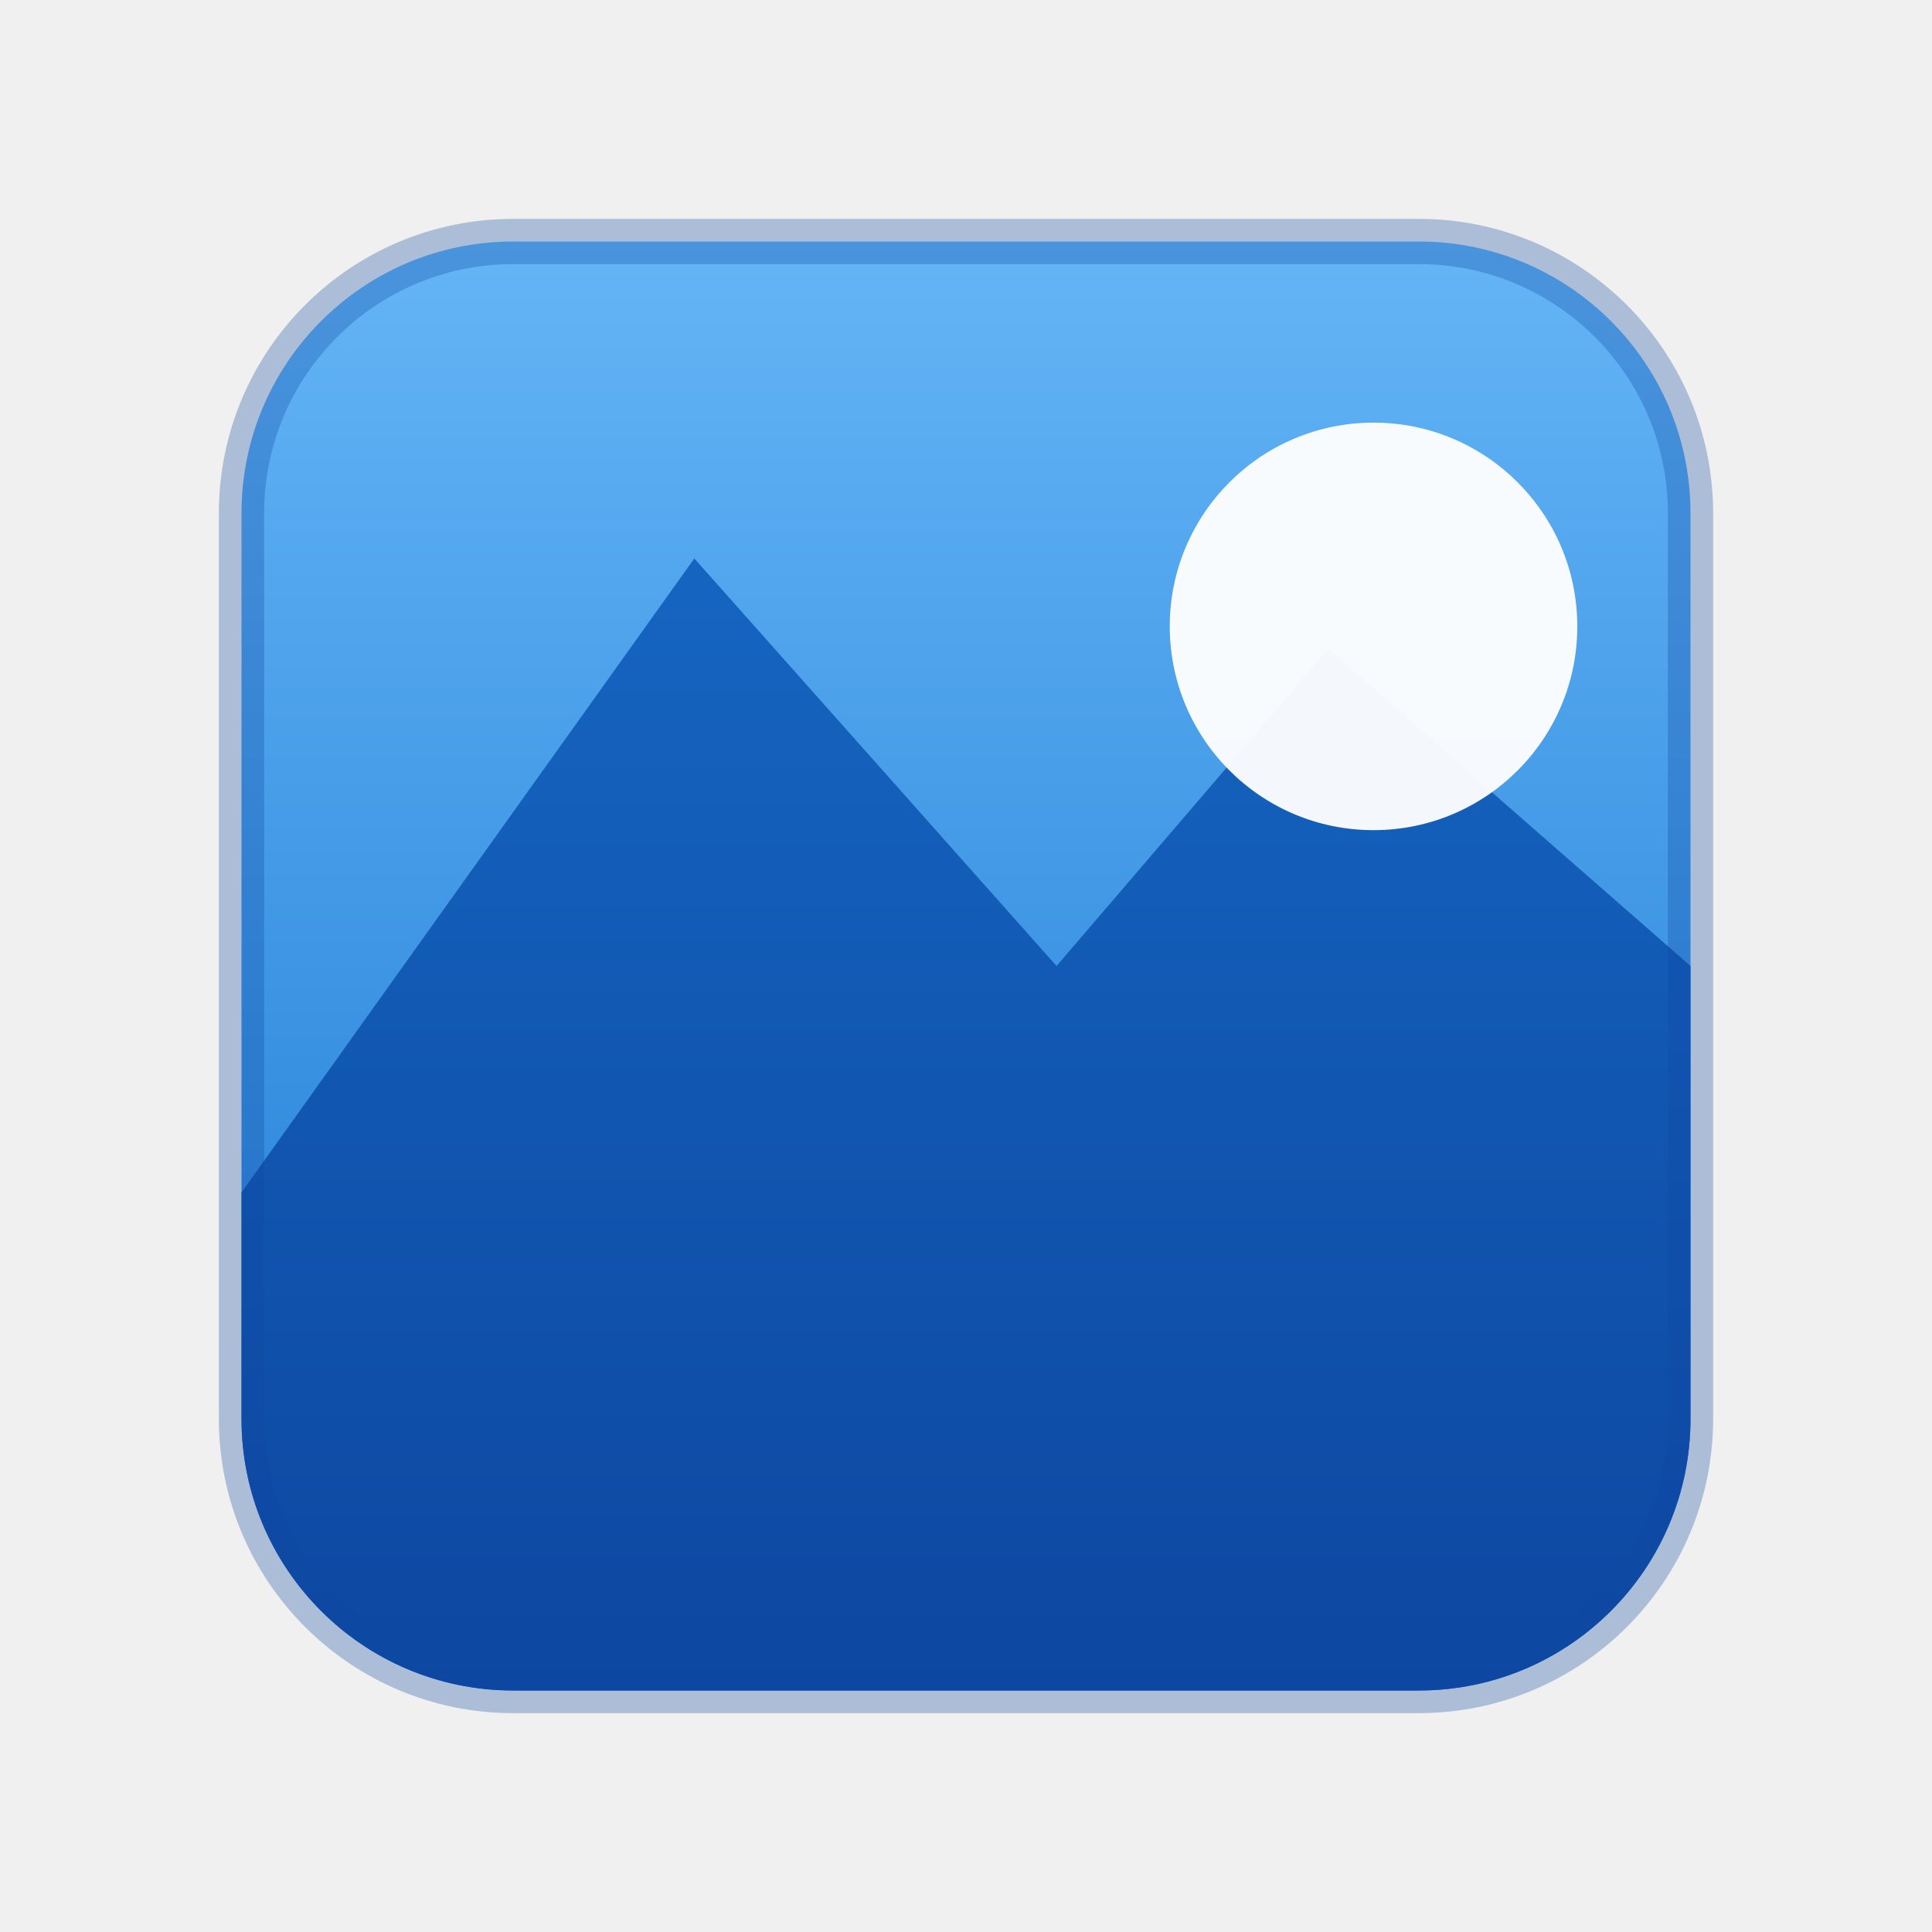
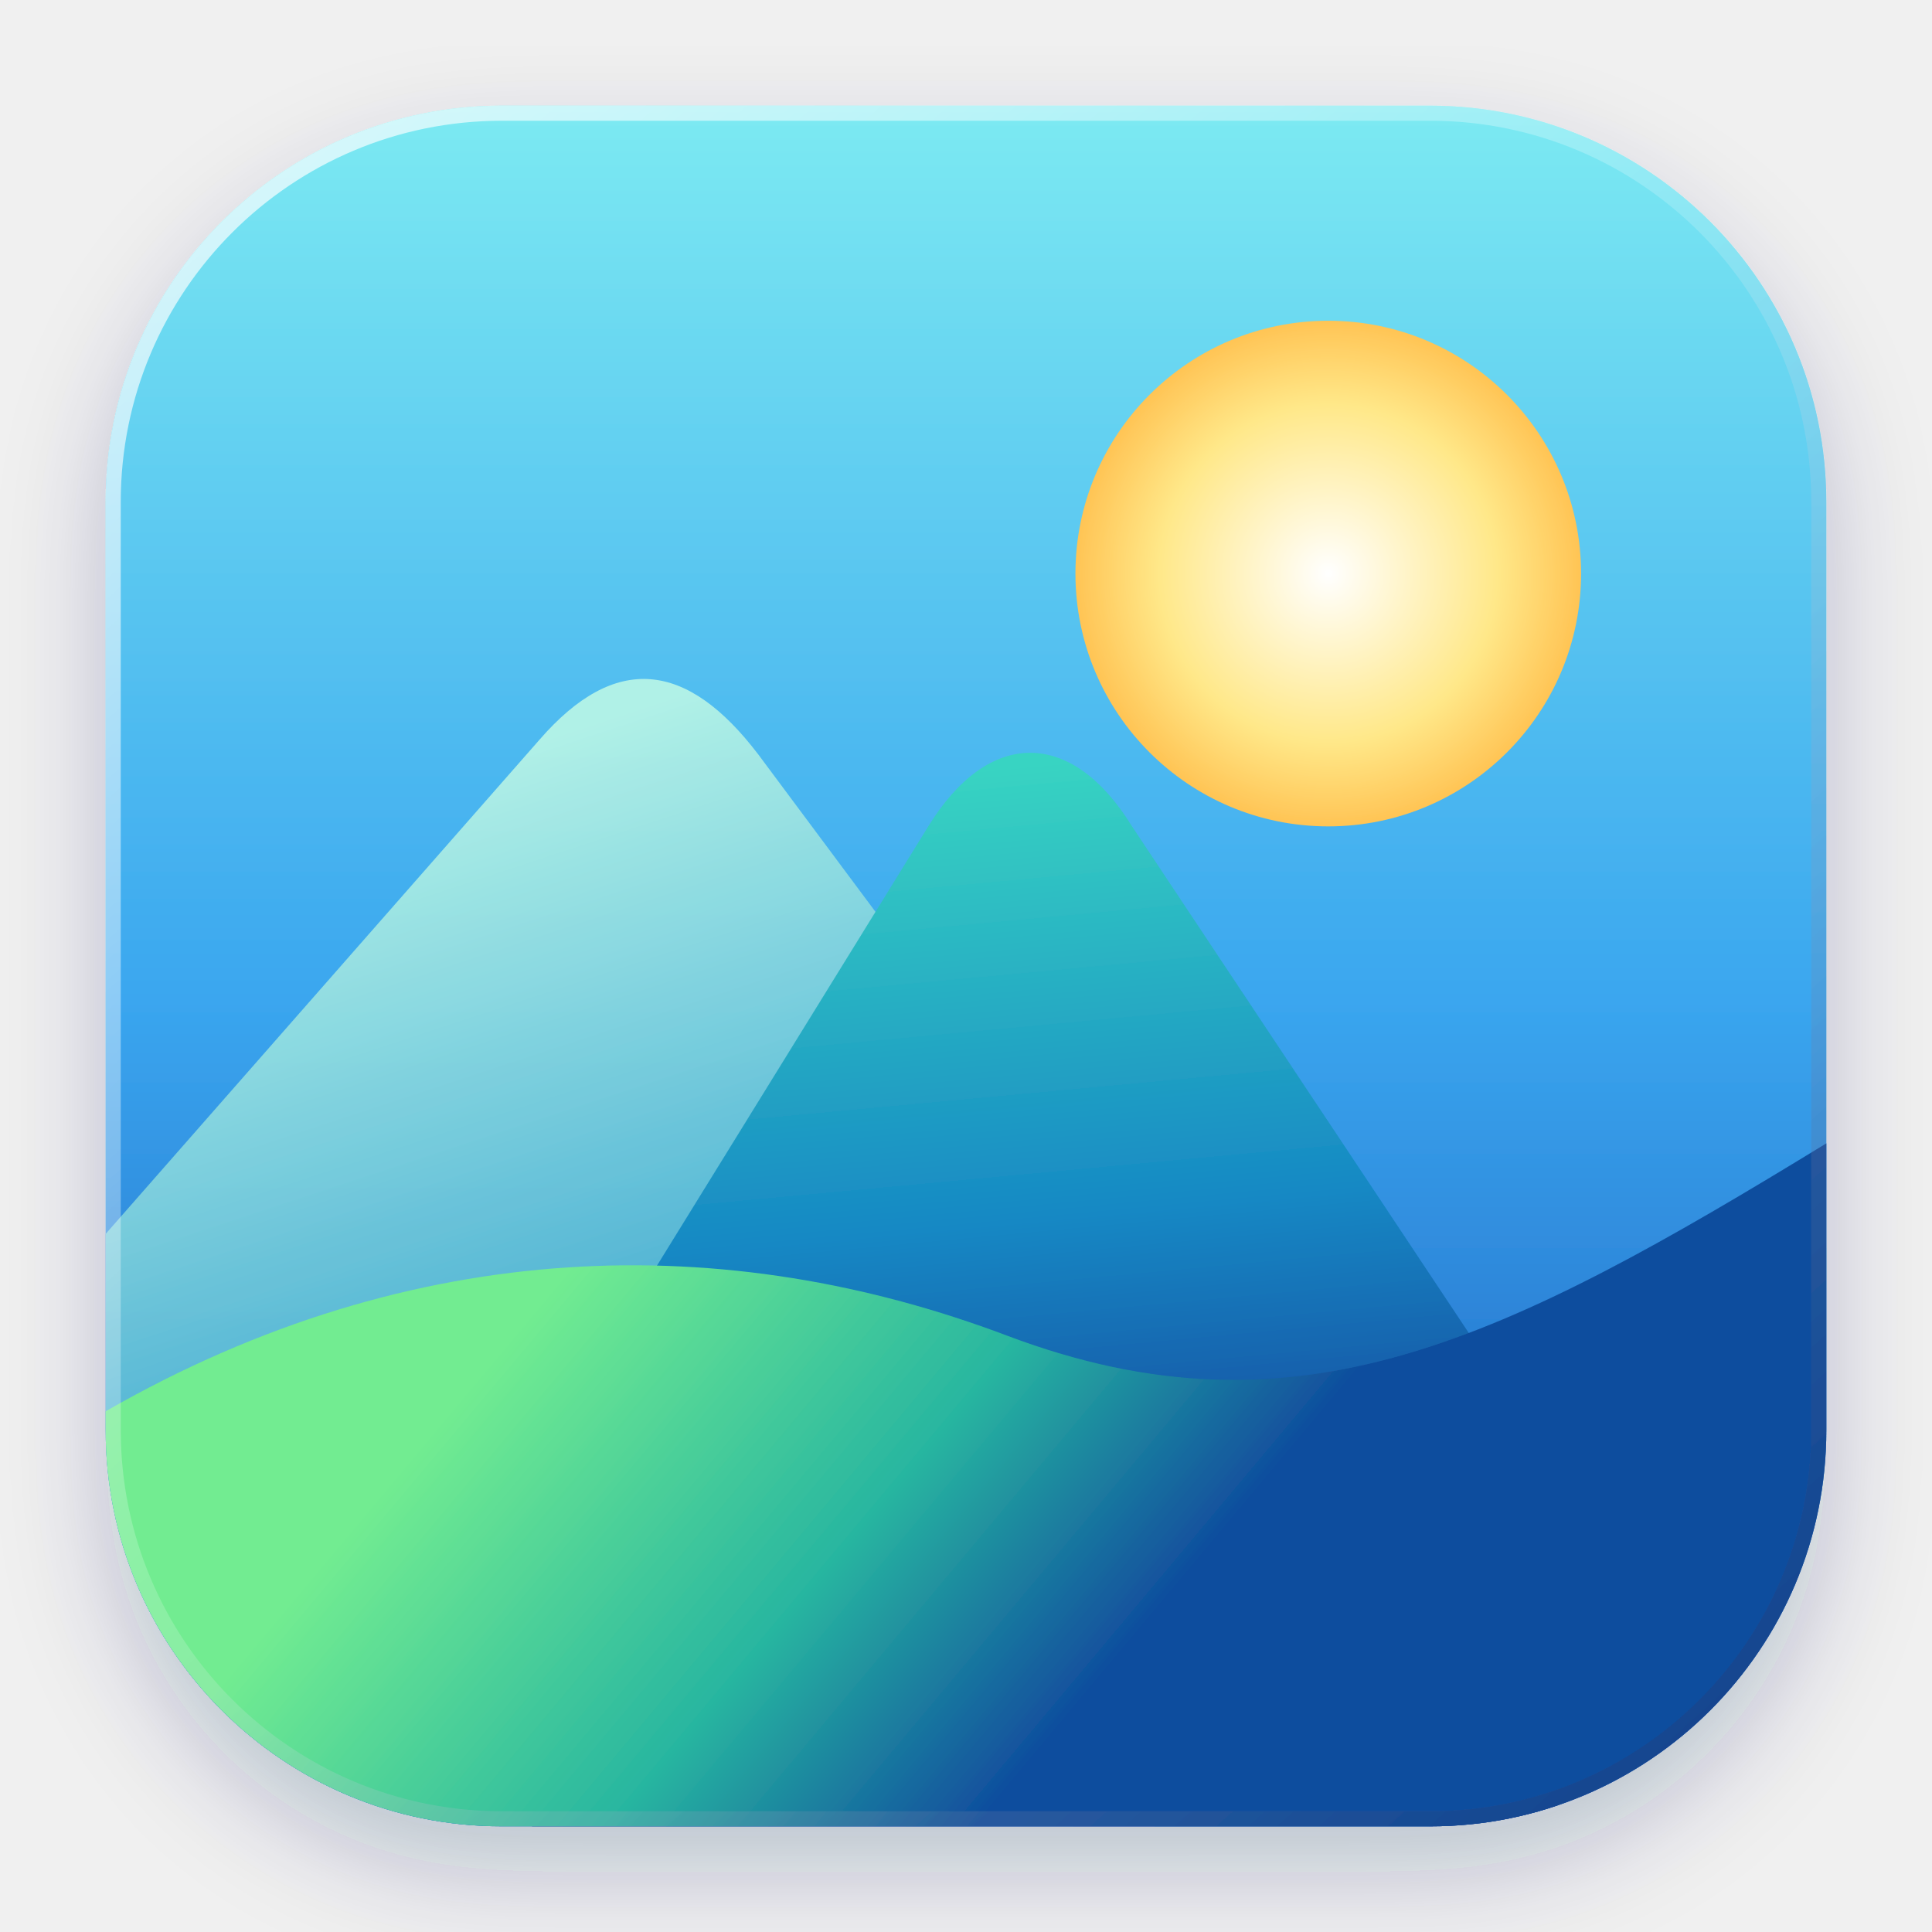
- <svg xmlns="http://www.w3.org/2000/svg" width="32" height="32" viewBox="0 0 32 32">
+ <svg xmlns="http://www.w3.org/2000/svg" width="1024" height="1024" viewBox="0 0 1024 1024" role="img" aria-labelledby="title desc">
  <defs>
-     <linearGradient id="sky" x1="0%" y1="0%" x2="0%" y2="100%">
-       <stop offset="0%" style="stop-color:#64B5F6;stop-opacity:1" />
-       <stop offset="100%" style="stop-color:#1976D2;stop-opacity:1" />
+     <linearGradient id="sky" x1="512" y1="56" x2="512" y2="968" gradientUnits="userSpaceOnUse">
+       <stop offset="0" stop-color="#7CEAF2" />
+       <stop offset="0.52" stop-color="#3AA6EF" />
+       <stop offset="1" stop-color="#1750B5" />
    </linearGradient>
-     <linearGradient id="mountain" x1="0%" y1="0%" x2="0%" y2="100%">
-       <stop offset="0%" style="stop-color:#1565C0;stop-opacity:1" />
-       <stop offset="100%" style="stop-color:#0D47A1;stop-opacity:1" />
+     <radialGradient id="sun" cx="0" cy="0" r="1" gradientUnits="userSpaceOnUse" gradientTransform="translate(704 304) scale(154)">
+       <stop offset="0" stop-color="#FFFFFF" />
+       <stop offset="0.58" stop-color="#FFE889" />
+       <stop offset="1" stop-color="#FFB43D" />
+     </radialGradient>
+     <linearGradient id="backMountain" x1="320" y1="380" x2="456" y2="792" gradientUnits="userSpaceOnUse">
+       <stop offset="0" stop-color="#B9F5E6" />
+       <stop offset="1" stop-color="#279CCC" />
    </linearGradient>
-     <clipPath id="roundedRect">
-       <rect x="0" y="0" width="32" height="32" rx="6" />
+     <linearGradient id="frontMountain" x1="516" y1="408" x2="556" y2="836" gradientUnits="userSpaceOnUse">
+       <stop offset="0" stop-color="#38D4C2" />
+       <stop offset="0.56" stop-color="#1688C4" />
+       <stop offset="1" stop-color="#123B96" />
+     </linearGradient>
+     <linearGradient id="meadow" x1="320" y1="650" x2="592" y2="878" gradientUnits="userSpaceOnUse">
+       <stop offset="0" stop-color="#72EC91" />
+       <stop offset="0.58" stop-color="#28B6A0" />
+       <stop offset="1" stop-color="#104E9E" />
+     </linearGradient>
+     <linearGradient id="rim" x1="116" y1="72" x2="908" y2="956" gradientUnits="userSpaceOnUse">
+       <stop offset="0" stop-color="#FFFFFF" stop-opacity="0.72" />
+       <stop offset="0.46" stop-color="#FFFFFF" stop-opacity="0.18" />
+       <stop offset="1" stop-color="#082465" stop-opacity="0.32" />
+     </linearGradient>
+     <clipPath id="shape">
+       <rect x="56" y="56" width="912" height="912" rx="210" />
    </clipPath>
+     <filter id="shadow" x="-8%" y="-8%" width="116%" height="116%" color-interpolation-filters="sRGB">
+       <feDropShadow dx="0" dy="24" stdDeviation="28" flood-color="#05245B" flood-opacity="0.22" />
+     </filter>
  </defs>
-   <g transform="translate(4, 4) scale(0.75)">
-     <rect x="0" y="0" width="32" height="32" rx="6" fill="url(#sky)" />
-     <g clip-path="url(#roundedRect)">
-       <path d="M 0 21 L 10 7 L 18 16 L 24 9 L 32 16 L 32 32 L 0 32 Z" fill="url(#mountain)" />
-       <circle cx="25" cy="8.5" r="4.5" fill="#FFFFFF" opacity="0.95" />
+   <g filter="url(#shadow)">
+     <g clip-path="url(#shape)">
+       <rect x="56" y="56" width="912" height="912" rx="210" fill="url(#sky)" />
+       <circle cx="704" cy="304" r="134" fill="url(#sun)" />
+       <path d="M56 654L286 392C326 346 364 350 402 400L612 682V968H56V654Z" fill="url(#backMountain)" opacity="0.92" />
+       <path d="M282 778L492 438C524 386 568 386 600 438L826 778V968H282V778Z" fill="url(#frontMountain)" />
+       <path d="M56 748C220 654 386 652 534 708C688 766 798 710 968 606V968H56V748Z" fill="url(#meadow)" />
+       <rect x="56" y="56" width="912" height="912" rx="210" fill="none" stroke="url(#rim)" stroke-width="16" />
    </g>
-     <rect x="0" y="0" width="32" height="32" rx="6" fill="none" stroke="#0D47A1" stroke-width="1" opacity="0.3" />
  </g>
</svg>
